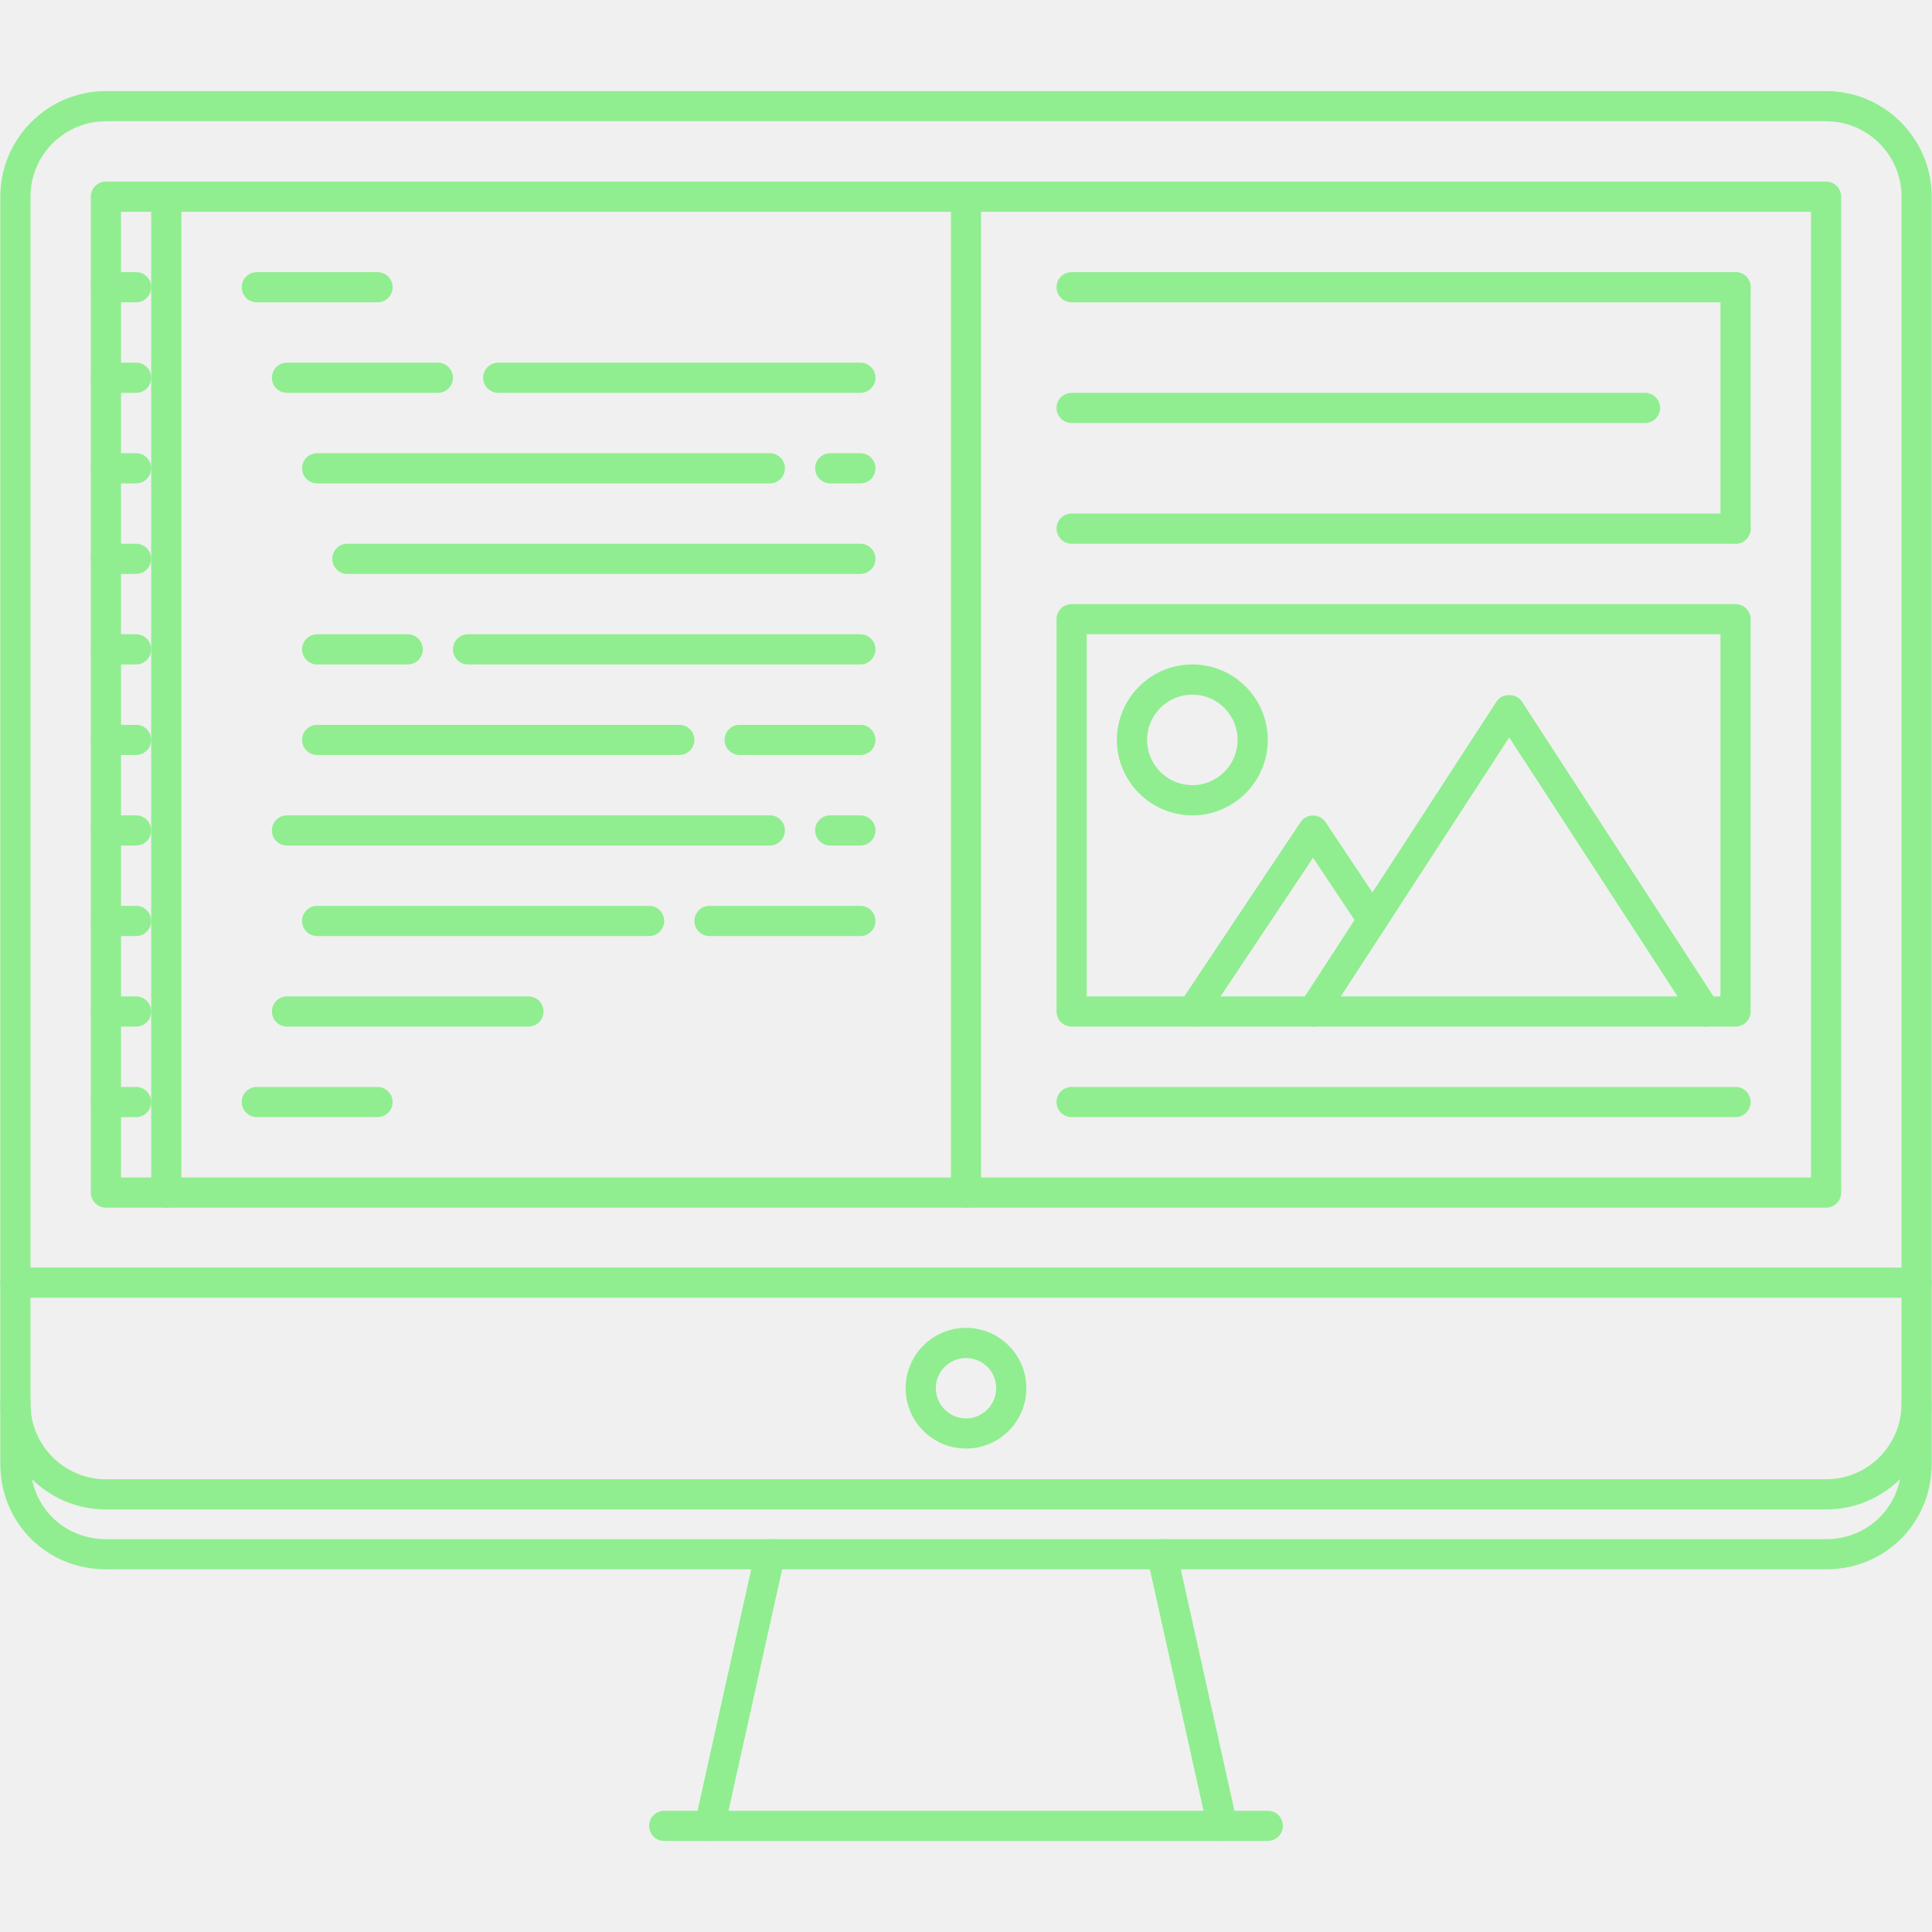
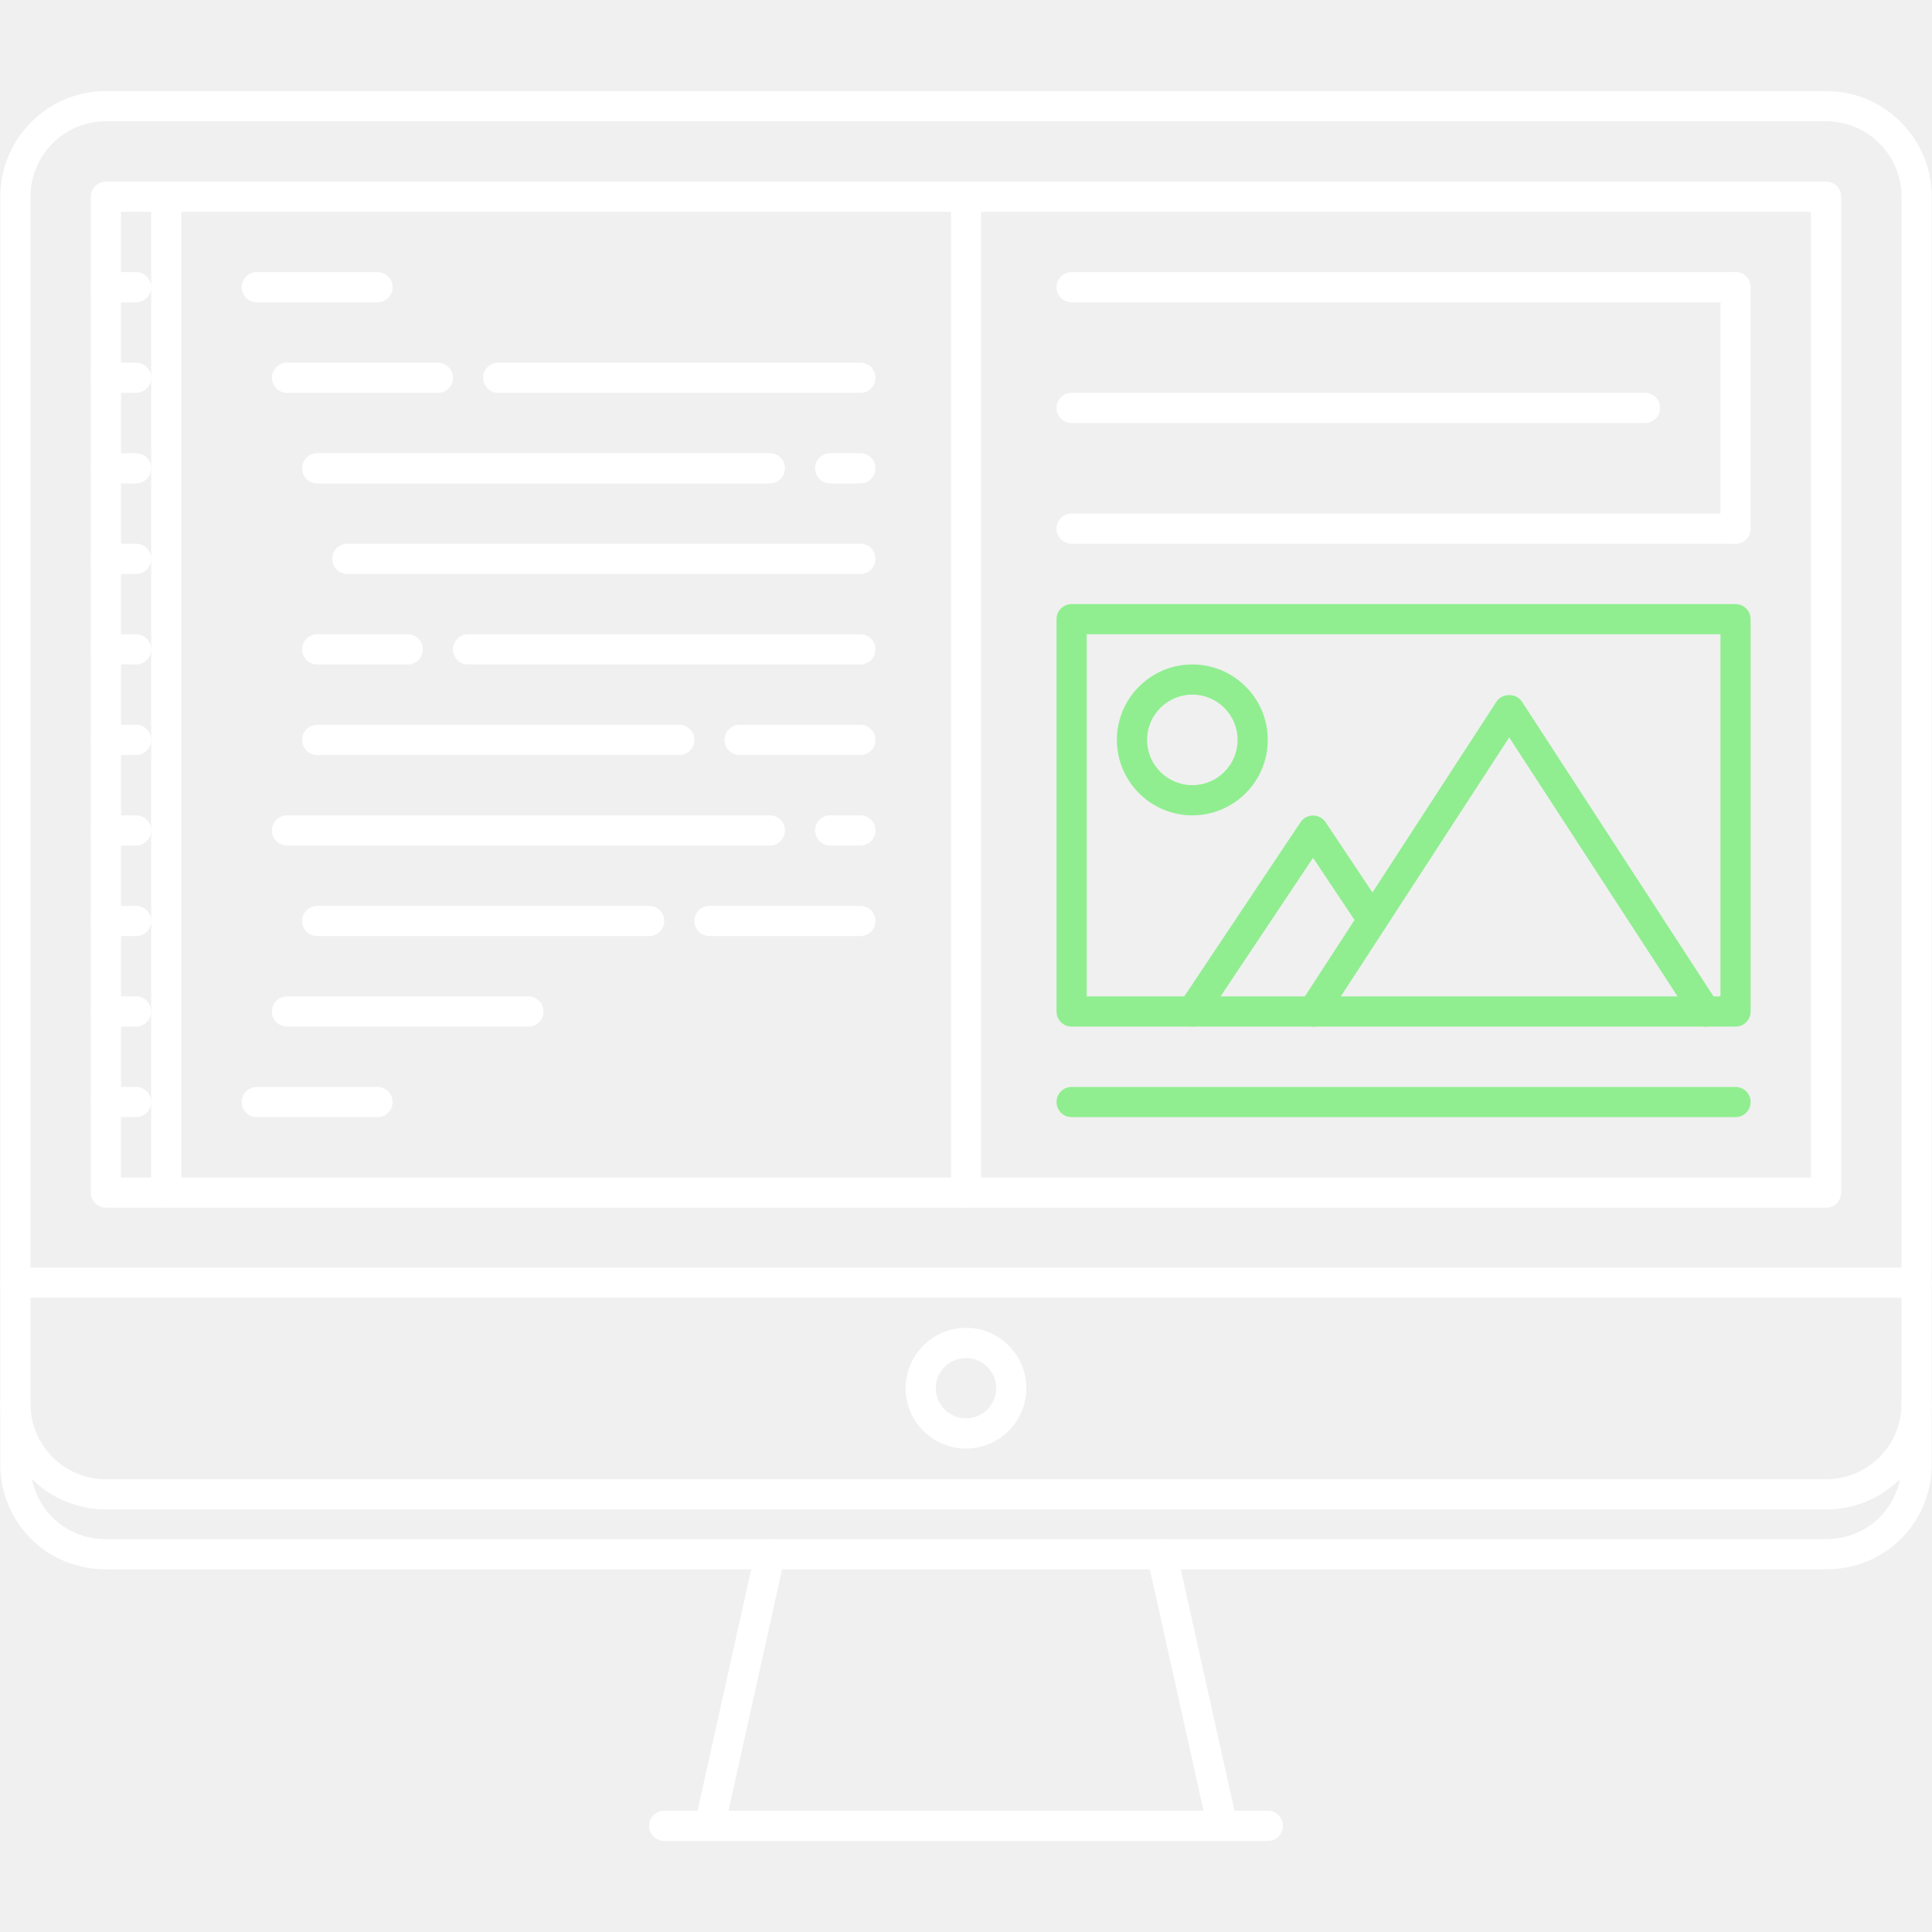
- <svg xmlns="http://www.w3.org/2000/svg" width="800px" height="800px" viewBox="0 0 1024 1024" fill="lightgreen" class="icon" version="1.1">
+ <svg xmlns="http://www.w3.org/2000/svg" width="800px" height="800px" viewBox="0 0 1024 1024" fill="white" class="icon" version="1.1">
  <path d="M1015.848 687.82H8.156a7.992 7.992 0 0 1-7.998-7.996 7.994 7.994 0 0 1 7.998-7.998h1007.692a7.992 7.992 0 0 1 7.996 7.998 7.992 7.992 0 0 1-7.996 7.996zM512 767.766c-17.636 0-31.99-14.34-31.99-31.99s14.354-31.99 31.99-31.99 31.992 14.34 31.992 31.99-14.356 31.99-31.992 31.99z m0-47.984c-8.826 0-15.996 7.184-15.996 15.994s7.17 15.994 15.996 15.994c8.824 0 15.996-7.184 15.996-15.994s-7.172-15.994-15.996-15.994zM376.136 975.732a8.01 8.01 0 0 1-7.81-9.73l31.99-143.956c0.954-4.296 5.202-6.984 9.544-6.078a8.014 8.014 0 0 1 6.078 9.544l-31.99 143.956a8.004 8.004 0 0 1-7.812 6.264zM647.864 975.732a8 8 0 0 1-7.808-6.264l-31.988-143.956a8.01 8.01 0 0 1 6.074-9.544c4.376-0.906 8.59 1.782 9.542 6.078l31.992 143.956a8.008 8.008 0 0 1-7.812 9.73z" fill="" />
  <path d="M671.954 975.732H352.05a7.992 7.992 0 0 1-7.998-7.998 7.992 7.992 0 0 1 7.998-7.996h319.904a7.992 7.992 0 0 1 7.996 7.996 7.992 7.992 0 0 1-7.996 7.998zM967.86 640.086H56.14a7.994 7.994 0 0 1-7.998-7.998V104.25a7.994 7.994 0 0 1 7.998-7.998h911.72c4.422 0 8 3.578 8 7.998v527.838a7.994 7.994 0 0 1-8 7.998z m-903.722-15.996h895.726V112.248H64.138v511.842z" fill="" />
  <path d="M967.86 800.038H56.14c-30.866 0-55.982-25.118-55.982-55.982V104.25c0-30.866 25.118-55.982 55.982-55.982h911.72c30.868 0 55.984 25.118 55.984 55.982v639.804c0 30.866-25.118 55.984-55.984 55.984zM56.14 64.262c-22.056 0-39.988 17.94-39.988 39.988v639.804c0 22.054 17.932 39.986 39.988 39.986h911.72c22.058 0 39.988-17.932 39.988-39.986V104.25c0-22.048-17.93-39.988-39.988-39.988H56.14z" fill="" />
  <path d="M967.86 831.778H56.14c-31.396 0-55.982-24.586-55.982-55.982v-31.99a7.994 7.994 0 0 1 7.998-7.998 7.994 7.994 0 0 1 7.998 7.998v31.99c0 22.43 17.558 39.986 39.988 39.986h911.72c22.434 0 39.988-17.556 39.988-39.986v-31.74a7.994 7.994 0 0 1 8-7.998 7.992 7.992 0 0 1 7.996 7.998v31.74c-0.002 31.396-24.588 55.982-55.986 55.982zM88.13 640.086a7.994 7.994 0 0 1-7.998-7.998V104.25a7.994 7.994 0 0 1 7.998-7.998 7.994 7.994 0 0 1 7.998 7.998v527.838a7.994 7.994 0 0 1-7.998 7.998z" fill="" />
  <path d="M72.136 160.232H56.14c-4.42 0-7.998-3.576-7.998-7.998s3.578-7.998 7.998-7.998h15.996c4.42 0 7.998 3.576 7.998 7.998s-3.578 7.998-7.998 7.998zM72.136 208.218H56.14c-4.42 0-7.998-3.578-7.998-7.998s3.578-7.998 7.998-7.998h15.996c4.42 0 7.998 3.578 7.998 7.998s-3.578 7.998-7.998 7.998zM72.136 256.204H56.14c-4.42 0-7.998-3.576-7.998-7.998s3.578-7.998 7.998-7.998h15.996c4.42 0 7.998 3.576 7.998 7.998s-3.578 7.998-7.998 7.998zM72.136 304.19H56.14c-4.42 0-7.998-3.578-7.998-7.998s3.578-7.998 7.998-7.998h15.996c4.42 0 7.998 3.578 7.998 7.998s-3.578 7.998-7.998 7.998zM72.136 352.174H56.14c-4.42 0-7.998-3.576-7.998-7.998s3.578-7.998 7.998-7.998h15.996c4.42 0 7.998 3.576 7.998 7.998s-3.578 7.998-7.998 7.998zM72.136 400.16H56.14a7.994 7.994 0 0 1-7.998-7.998 7.994 7.994 0 0 1 7.998-7.998h15.996a7.994 7.994 0 0 1 7.998 7.998 7.996 7.996 0 0 1-7.998 7.998zM72.136 448.144H56.14a7.994 7.994 0 0 1-7.998-7.998 7.994 7.994 0 0 1 7.998-7.998h15.996a7.994 7.994 0 0 1 7.998 7.998 7.994 7.994 0 0 1-7.998 7.998zM72.136 496.13H56.14a7.994 7.994 0 0 1-7.998-7.998 7.994 7.994 0 0 1 7.998-7.998h15.996a7.994 7.994 0 0 1 7.998 7.998 7.996 7.996 0 0 1-7.998 7.998zM72.136 544.116H56.14a7.994 7.994 0 0 1-7.998-7.998 7.992 7.992 0 0 1 7.998-7.996h15.996a7.992 7.992 0 0 1 7.998 7.996 7.994 7.994 0 0 1-7.998 7.998zM72.136 592.102H56.14c-4.42 0-7.998-3.578-7.998-7.998s3.578-7.998 7.998-7.998h15.996c4.42 0 7.998 3.578 7.998 7.998s-3.578 7.998-7.998 7.998zM200.096 160.232h-63.98c-4.42 0-7.998-3.576-7.998-7.998s3.576-7.998 7.998-7.998h63.98c4.42 0 7.998 3.576 7.998 7.998s-3.578 7.998-7.998 7.998zM456.016 208.218h-191.94c-4.42 0-7.998-3.578-7.998-7.998s3.576-7.998 7.998-7.998h191.94c4.422 0 7.998 3.578 7.998 7.998s-3.576 7.998-7.998 7.998zM232.086 208.218H152.11c-4.42 0-7.998-3.578-7.998-7.998s3.578-7.998 7.998-7.998h79.976c4.42 0 7.998 3.578 7.998 7.998s-3.578 7.998-7.998 7.998zM456.016 256.204h-15.994c-4.42 0-7.998-3.576-7.998-7.998s3.578-7.998 7.998-7.998h15.994c4.422 0 7.998 3.576 7.998 7.998s-3.576 7.998-7.998 7.998zM408.032 256.204H168.106c-4.42 0-7.998-3.576-7.998-7.998s3.576-7.998 7.998-7.998h239.926c4.42 0 7.998 3.576 7.998 7.998s-3.578 7.998-7.998 7.998zM216.09 352.174H168.106c-4.42 0-7.998-3.576-7.998-7.998s3.576-7.998 7.998-7.998h47.986c4.42 0 7.998 3.576 7.998 7.998s-3.58 7.998-8 7.998zM456.016 352.174H248.082c-4.42 0-7.998-3.576-7.998-7.998s3.578-7.998 7.998-7.998h207.936c4.422 0 7.998 3.576 7.998 7.998s-3.578 7.998-8 7.998zM456.016 304.19H184.1c-4.42 0-7.998-3.578-7.998-7.998s3.578-7.998 7.998-7.998h271.916c4.422 0 7.998 3.578 7.998 7.998s-3.576 7.998-7.998 7.998zM456.016 400.16h-63.98a7.994 7.994 0 0 1-7.998-7.998 7.994 7.994 0 0 1 7.998-7.998h63.98a7.994 7.994 0 0 1 7.998 7.998 7.994 7.994 0 0 1-7.998 7.998zM408.032 448.144H152.11a7.994 7.994 0 0 1-7.998-7.998 7.994 7.994 0 0 1 7.998-7.998h255.922a7.994 7.994 0 0 1 7.998 7.998 7.994 7.994 0 0 1-7.998 7.998zM280.072 544.116h-127.96a7.994 7.994 0 0 1-7.998-7.998 7.992 7.992 0 0 1 7.998-7.996h127.96a7.992 7.992 0 0 1 7.998 7.996 7.994 7.994 0 0 1-7.998 7.998zM456.016 496.13h-79.974a7.994 7.994 0 0 1-7.998-7.998 7.994 7.994 0 0 1 7.998-7.998h79.974a7.994 7.994 0 0 1 7.998 7.998 7.994 7.994 0 0 1-7.998 7.998zM344.052 496.13H168.106a7.994 7.994 0 0 1-7.998-7.998 7.994 7.994 0 0 1 7.998-7.998h175.946a7.994 7.994 0 0 1 7.998 7.998 7.994 7.994 0 0 1-7.998 7.998zM200.096 592.102h-63.98c-4.42 0-7.998-3.578-7.998-7.998s3.576-7.998 7.998-7.998h63.98c4.42 0 7.998 3.578 7.998 7.998s-3.578 7.998-7.998 7.998zM456.016 448.144h-15.994a7.994 7.994 0 0 1-7.998-7.998 7.994 7.994 0 0 1 7.998-7.998h15.994a7.994 7.994 0 0 1 7.998 7.998 7.992 7.992 0 0 1-7.998 7.998zM360.046 400.16h-191.94a7.994 7.994 0 0 1-7.998-7.998 7.994 7.994 0 0 1 7.998-7.998h191.942a7.994 7.994 0 0 1 7.998 7.998 7.996 7.996 0 0 1-8 7.998z" fill="" />
  <path d="M512 640.086a7.994 7.994 0 0 1-7.998-7.998V104.25A7.994 7.994 0 0 1 512 96.252a7.992 7.992 0 0 1 7.996 7.998v527.838a7.992 7.992 0 0 1-7.996 7.998z" fill="" />
-   <path d="M903.878 544.116a7.984 7.984 0 0 1-6.7-3.638l-97.27-149.634-97.266 149.634c-2.39 3.732-7.372 4.748-11.058 2.358a8.012 8.012 0 0 1-2.344-11.074l103.968-159.952c2.938-4.544 10.464-4.544 13.402 0l103.968 159.952a8.012 8.012 0 0 1-2.344 11.074c-1.34 0.872-2.856 1.28-4.356 1.28z" fill="" />
-   <path d="M631.964 544.116a7.998 7.998 0 0 1-6.656-12.434l63.98-95.876a8 8 0 0 1 13.308 0l31.524 47.25a8 8 0 0 1-2.218 11.09c-3.672 2.42-8.636 1.468-11.09-2.218l-24.868-37.278-57.328 85.904a7.99 7.99 0 0 1-6.652 3.562zM631.964 432.15c-22.058 0-39.988-17.94-39.988-39.988s17.93-39.988 39.988-39.988c22.054 0 39.988 17.94 39.988 39.988 0.002 22.048-17.932 39.988-39.988 39.988z m0-63.98c-13.23 0-23.992 10.762-23.992 23.992s10.762 23.992 23.992 23.992 23.992-10.762 23.992-23.992-10.76-23.992-23.992-23.992z" fill="" />
-   <path d="M919.876 544.116H567.984c-4.422 0-8-3.576-8-7.998V328.182a7.994 7.994 0 0 1 8-7.998h351.89a7.992 7.992 0 0 1 7.996 7.998v207.936a7.988 7.988 0 0 1-7.994 7.998z m-343.896-15.994h335.898V336.18H575.98v191.942z" fill="" />
+   <path d="M903.878 544.116a7.984 7.984 0 0 1-6.7-3.638l-97.27-149.634-97.266 149.634c-2.39 3.732-7.372 4.748-11.058 2.358a8.012 8.012 0 0 1-2.344-11.074l103.968-159.952c2.938-4.544 10.464-4.544 13.402 0l103.968 159.952a8.012 8.012 0 0 1-2.344 11.074c-1.34 0.872-2.856 1.28-4.356 1.28z" fill="lightgreen" />
+   <path d="M631.964 544.116a7.998 7.998 0 0 1-6.656-12.434l63.98-95.876a8 8 0 0 1 13.308 0l31.524 47.25a8 8 0 0 1-2.218 11.09c-3.672 2.42-8.636 1.468-11.09-2.218l-24.868-37.278-57.328 85.904a7.99 7.99 0 0 1-6.652 3.562zM631.964 432.15c-22.058 0-39.988-17.94-39.988-39.988s17.93-39.988 39.988-39.988c22.054 0 39.988 17.94 39.988 39.988 0.002 22.048-17.932 39.988-39.988 39.988z m0-63.98c-13.23 0-23.992 10.762-23.992 23.992s10.762 23.992 23.992 23.992 23.992-10.762 23.992-23.992-10.76-23.992-23.992-23.992z" fill="lightgreen" />
+   <path d="M919.876 544.116H567.984c-4.422 0-8-3.576-8-7.998V328.182a7.994 7.994 0 0 1 8-7.998h351.89a7.992 7.992 0 0 1 7.996 7.998v207.936a7.988 7.988 0 0 1-7.994 7.998z m-343.896-15.994h335.898V336.18H575.98v191.942z" fill="lightgreen" />
  <path d="M919.876 160.232H567.984c-4.422 0-8-3.576-8-7.998s3.578-7.998 8-7.998h351.89c4.422 0 7.996 3.576 7.996 7.998s-3.574 7.998-7.994 7.998z" fill="" />
  <path d="M919.876 288.194a7.99 7.99 0 0 1-7.996-7.998v-127.96c0-4.42 3.574-7.998 7.996-7.998s7.996 3.576 7.996 7.998v127.96a7.992 7.992 0 0 1-7.996 7.998z" fill="" />
  <path d="M919.876 288.194H567.984c-4.422 0-8-3.576-8-7.998s3.578-7.998 8-7.998h351.89c4.422 0 7.996 3.576 7.996 7.998s-3.574 7.998-7.994 7.998z" fill="" />
  <path d="M871.89 224.212H567.984c-4.422 0-8-3.576-8-7.998s3.578-7.998 8-7.998h303.906c4.418 0 7.996 3.576 7.996 7.998s-3.578 7.998-7.996 7.998z" fill="" />
-   <path d="M919.876 592.102H567.984c-4.422 0-8-3.578-8-7.998s3.578-7.998 8-7.998h351.89c4.422 0 7.996 3.578 7.996 7.998s-3.574 7.998-7.994 7.998z" fill="" />
+   <path d="M919.876 592.102H567.984c-4.422 0-8-3.578-8-7.998s3.578-7.998 8-7.998h351.89c4.422 0 7.996 3.578 7.996 7.998s-3.574 7.998-7.994 7.998z" fill="lightgreen" />
</svg>
